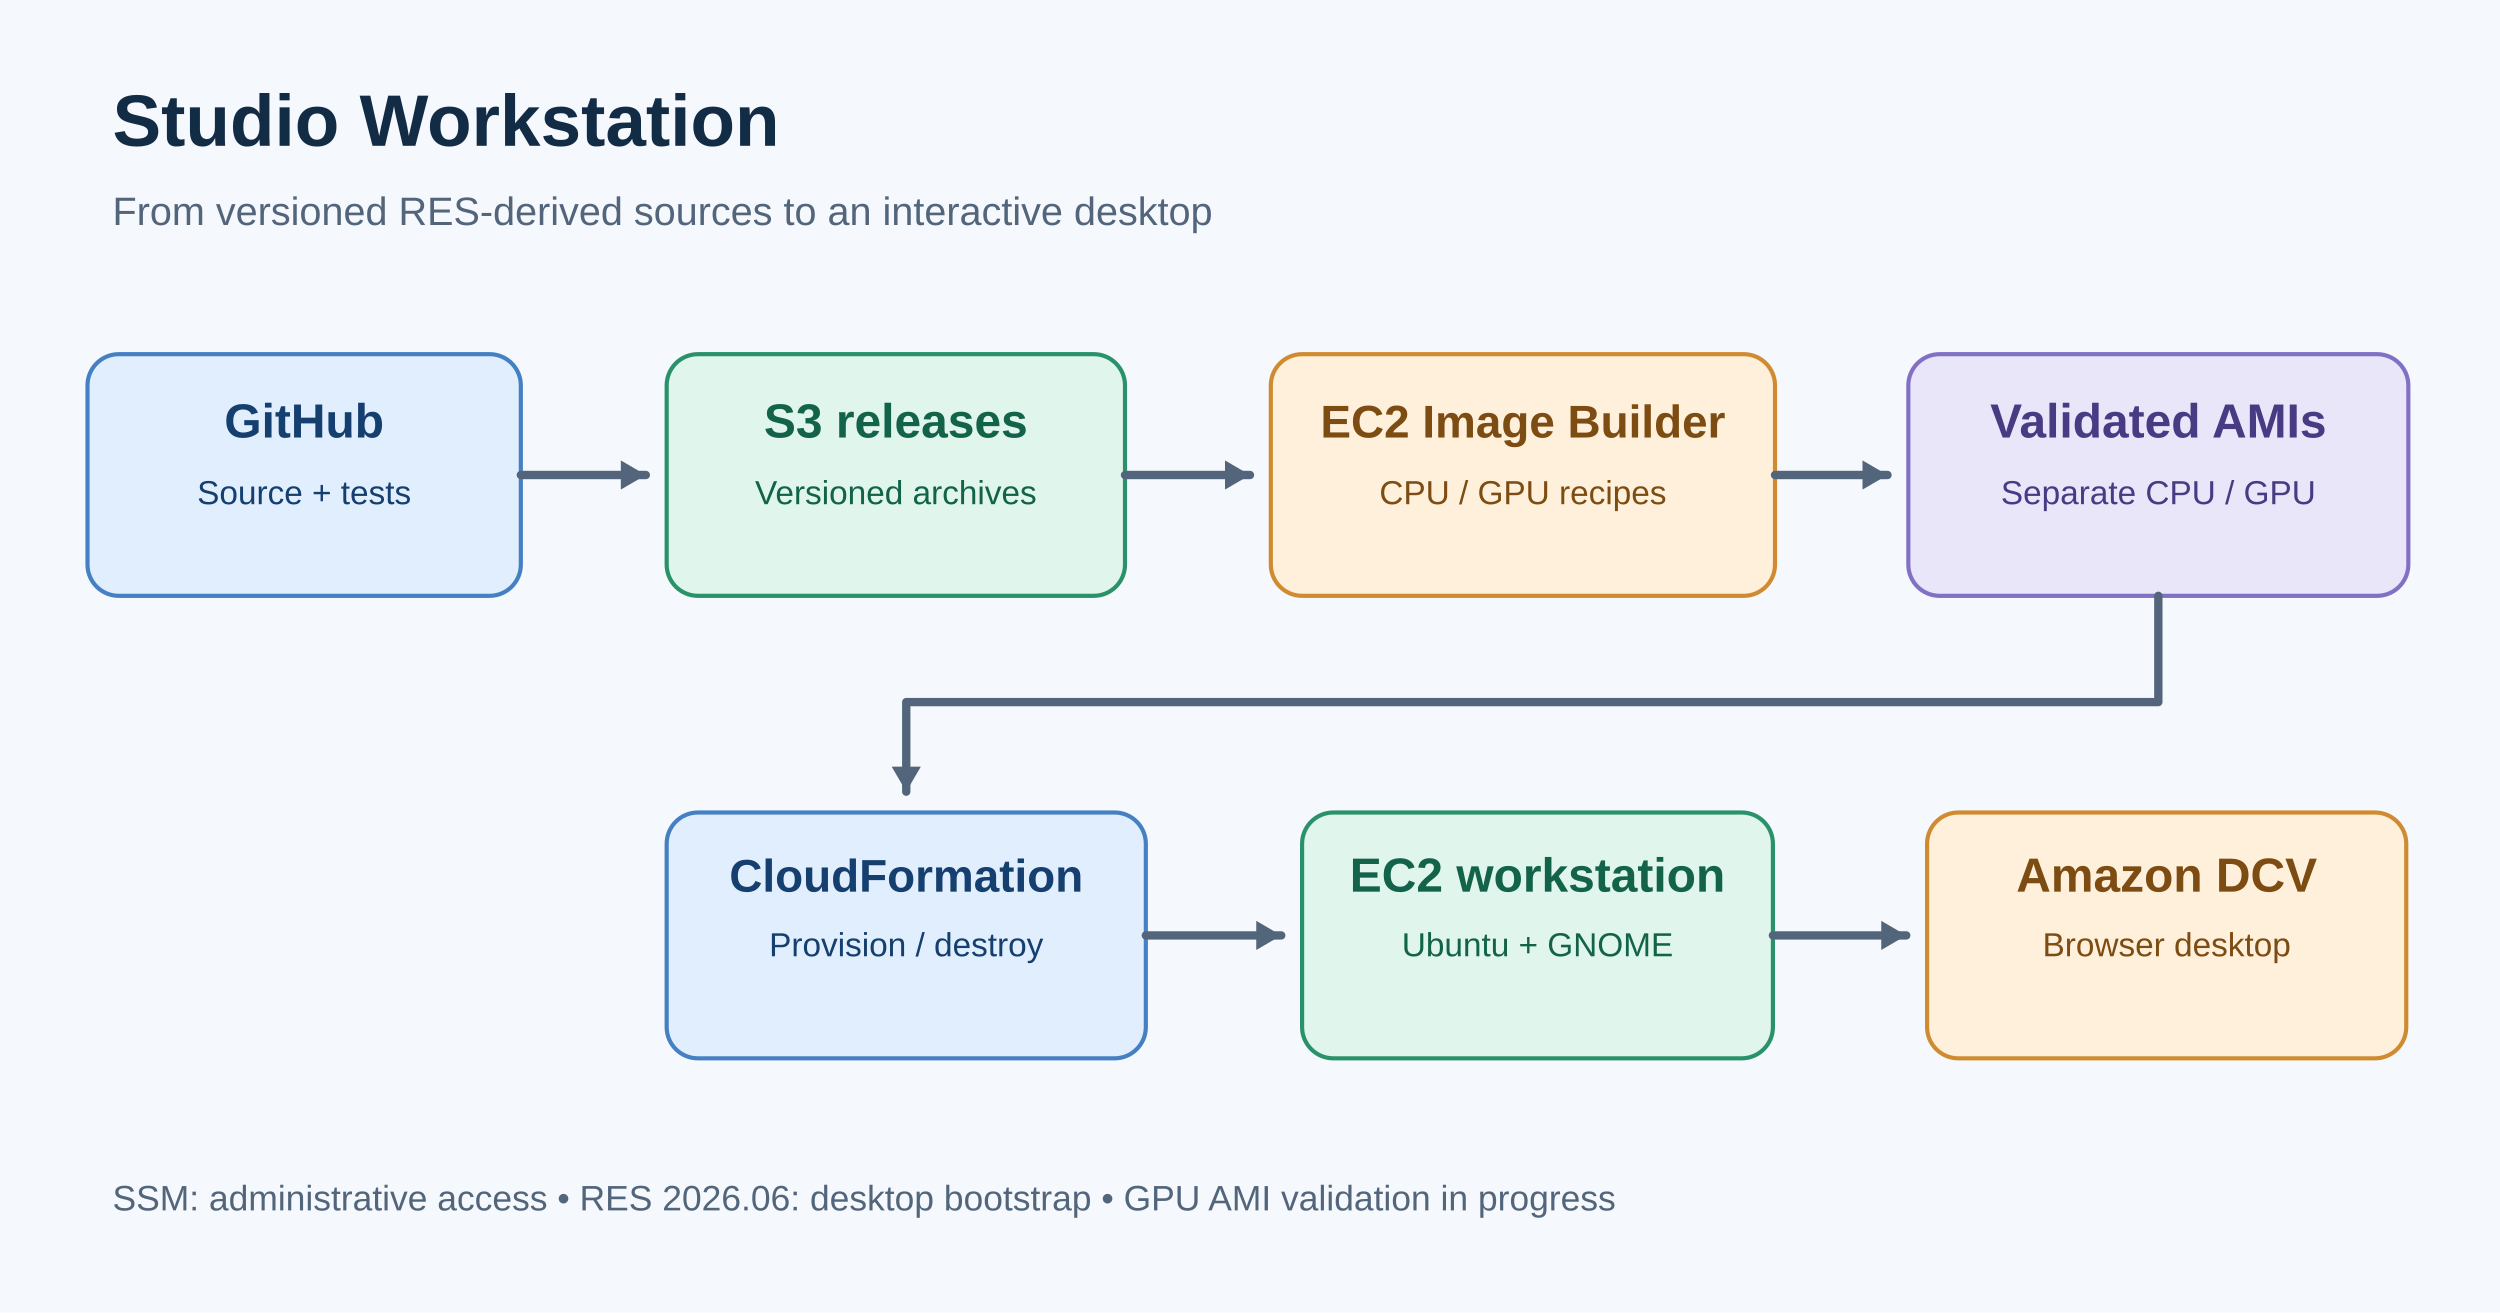
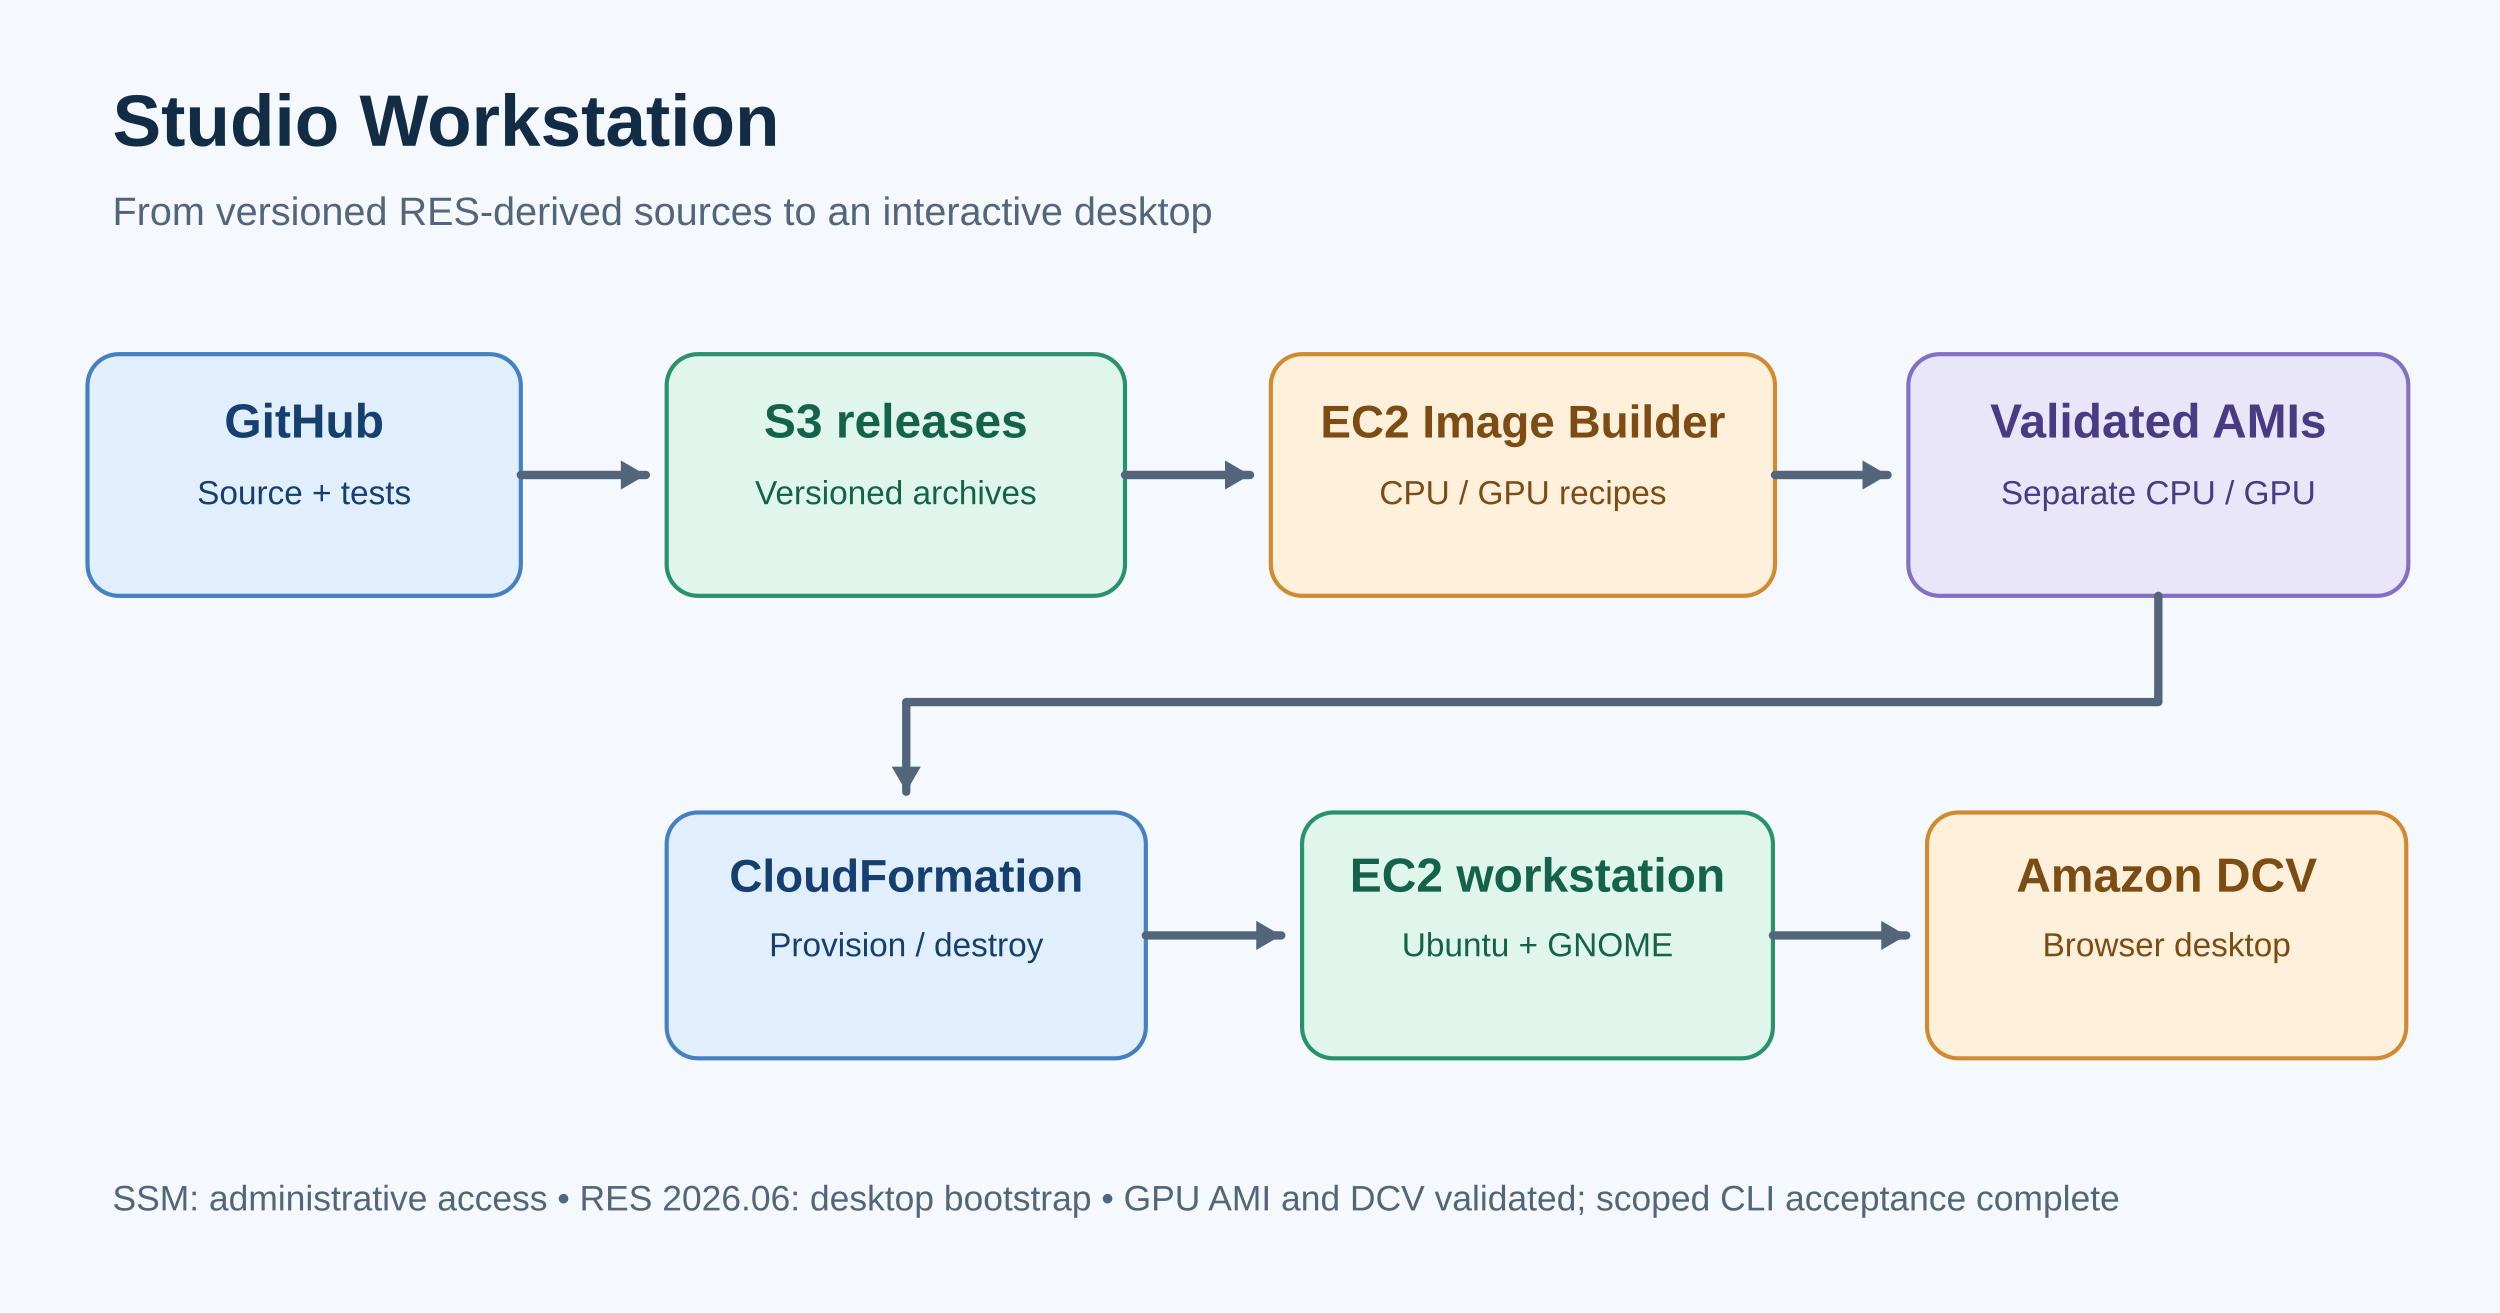
<svg xmlns="http://www.w3.org/2000/svg" width="1200" height="630" viewBox="0 0 1200 630" role="img" aria-labelledby="title desc">
  <rect width="1200" height="630" fill="#f5f8fc" />
  <text x="54" y="70" font-family="Arial,sans-serif" font-size="35" font-weight="bold" fill="#132c46">Studio Workstation</text>
  <text x="54" y="108" font-family="Arial,sans-serif" font-size="19" fill="#52657b">From versioned RES-derived sources to an interactive desktop</text>
  <g font-family="Arial,sans-serif" text-anchor="middle">
    <rect x="42" y="170" width="208" height="116" rx="15" fill="#e1eefe" stroke="#4580c3" stroke-width="2" />
    <text x="146" y="210" font-size="23" font-weight="bold" fill="#153f6e">GitHub</text>
    <text x="146" y="242" font-size="16" fill="#153f6e">Source + tests</text>
    <rect x="320" y="170" width="220" height="116" rx="15" fill="#e0f5ec" stroke="#29926a" stroke-width="2" />
    <text x="430" y="210" font-size="23" font-weight="bold" fill="#126349">S3 releases</text>
    <text x="430" y="242" font-size="16" fill="#126349">Versioned archives</text>
    <rect x="610" y="170" width="242" height="116" rx="15" fill="#fff0db" stroke="#d08b31" stroke-width="2" />
    <text x="731" y="210" font-size="22" font-weight="bold" fill="#7d4c12">EC2 Image Builder</text>
    <text x="731" y="242" font-size="16" fill="#7d4c12">CPU / GPU recipes</text>
    <rect x="916" y="170" width="240" height="116" rx="15" fill="#e9e6fa" stroke="#8270c5" stroke-width="2" />
    <text x="1036" y="210" font-size="23" font-weight="bold" fill="#493b83">Validated AMIs</text>
    <text x="1036" y="242" font-size="16" fill="#493b83">Separate CPU / GPU</text>
    <rect x="320" y="390" width="230" height="118" rx="15" fill="#e1eefe" stroke="#4580c3" stroke-width="2" />
    <text x="435" y="428" font-size="22" font-weight="bold" fill="#153f6e">CloudFormation</text>
    <text x="435" y="459" font-size="16" fill="#153f6e">Provision / destroy</text>
    <rect x="625" y="390" width="226" height="118" rx="15" fill="#e0f5ec" stroke="#29926a" stroke-width="2" />
    <text x="738" y="428" font-size="23" font-weight="bold" fill="#126349">EC2 workstation</text>
    <text x="738" y="459" font-size="16" fill="#126349">Ubuntu + GNOME</text>
    <rect x="925" y="390" width="230" height="118" rx="15" fill="#fff0db" stroke="#d08b31" stroke-width="2" />
    <text x="1040" y="428" font-size="23" font-weight="bold" fill="#7d4c12">Amazon DCV</text>
    <text x="1040" y="459" font-size="16" fill="#7d4c12">Browser desktop</text>
  </g>
  <g fill="none" stroke="#52657b" stroke-width="4" stroke-linecap="round" stroke-linejoin="round">
    <path d="M250 228 H310" />
    <path d="M540 228 H600" />
    <path d="M852 228 H906" />
    <path d="M1036 286 V337 H435 V380" />
    <path d="M550 449 H615" />
    <path d="M851 449 H915" />
  </g>
  <g fill="#52657b">
    <path d="M310 228 l-12 -7 v14z" />
    <path d="M600 228 l-12 -7 v14z" />
    <path d="M906 228 l-12 -7 v14z" />
    <path d="M435 380 l-7 -12 h14z" />
    <path d="M615 449 l-12 -7 v14z" />
    <path d="M915 449 l-12 -7 v14z" />
  </g>
-   <text x="54" y="581" font-family="Arial,sans-serif" font-size="17" fill="#52657b">SSM: administrative access • RES 2026.06: desktop bootstrap • GPU AMI validation in progress</text>
+   <text x="54" y="581" font-family="Arial,sans-serif" font-size="17" fill="#52657b">SSM: administrative access • RES 2026.06: desktop bootstrap • GPU AMI and DCV validated; scoped CLI acceptance complete</text>
</svg>
